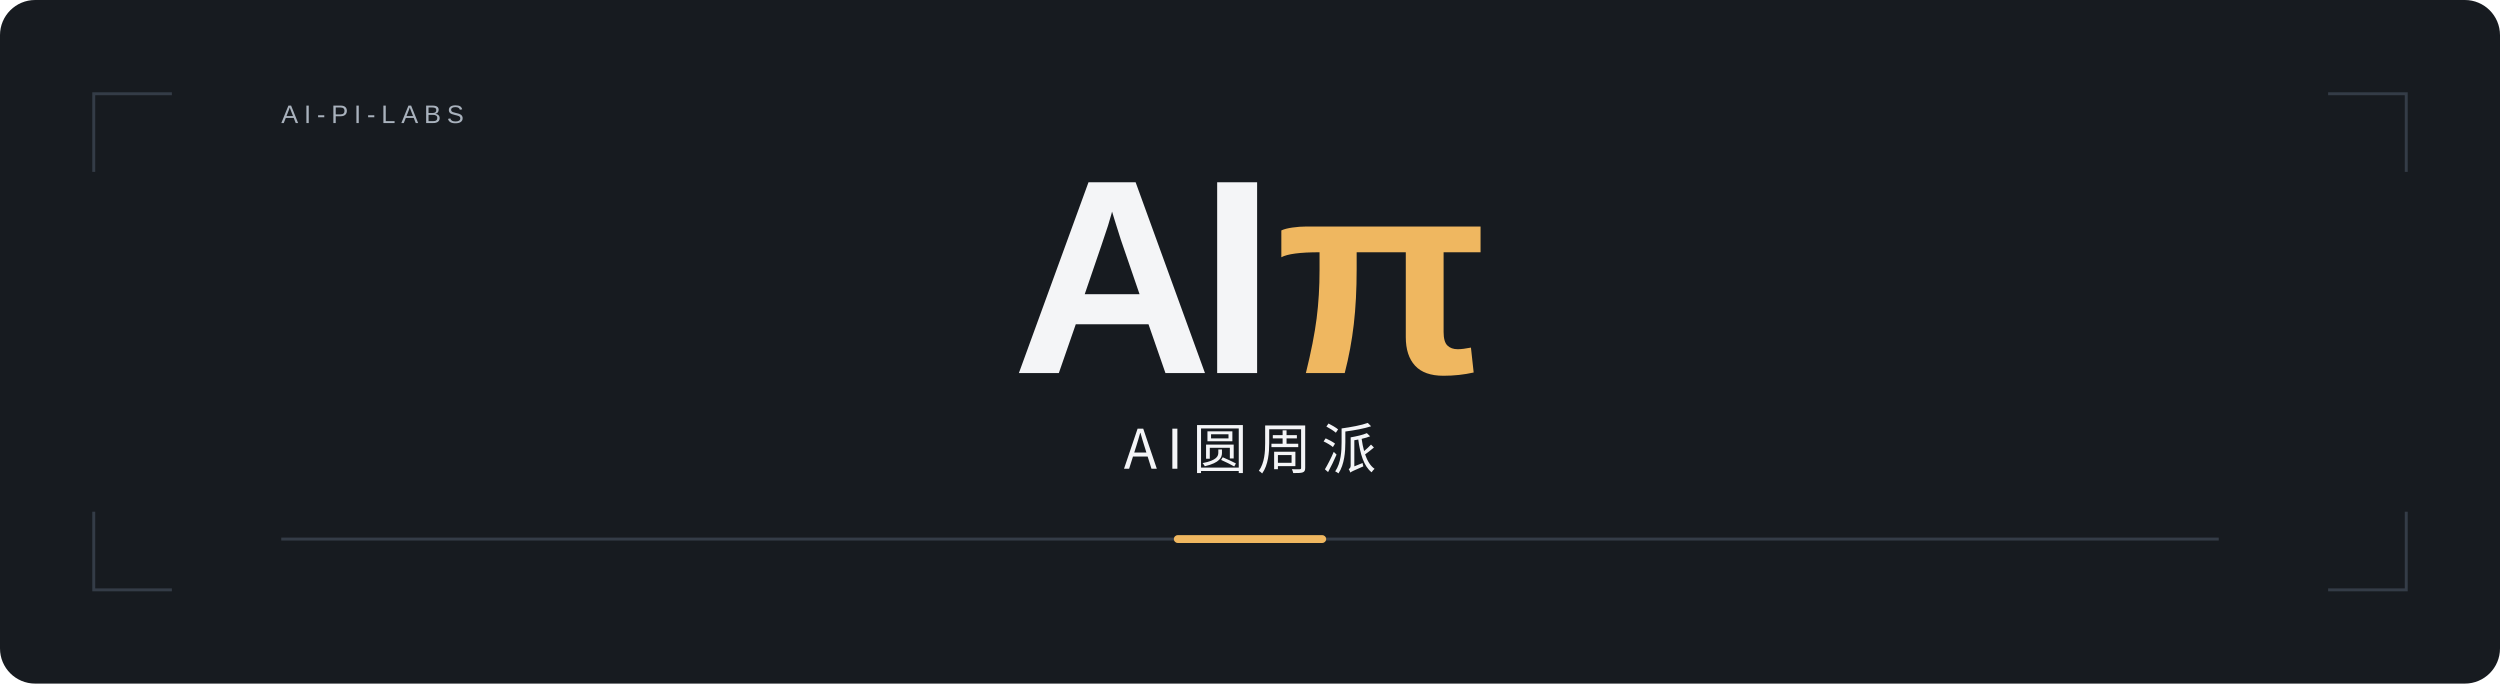
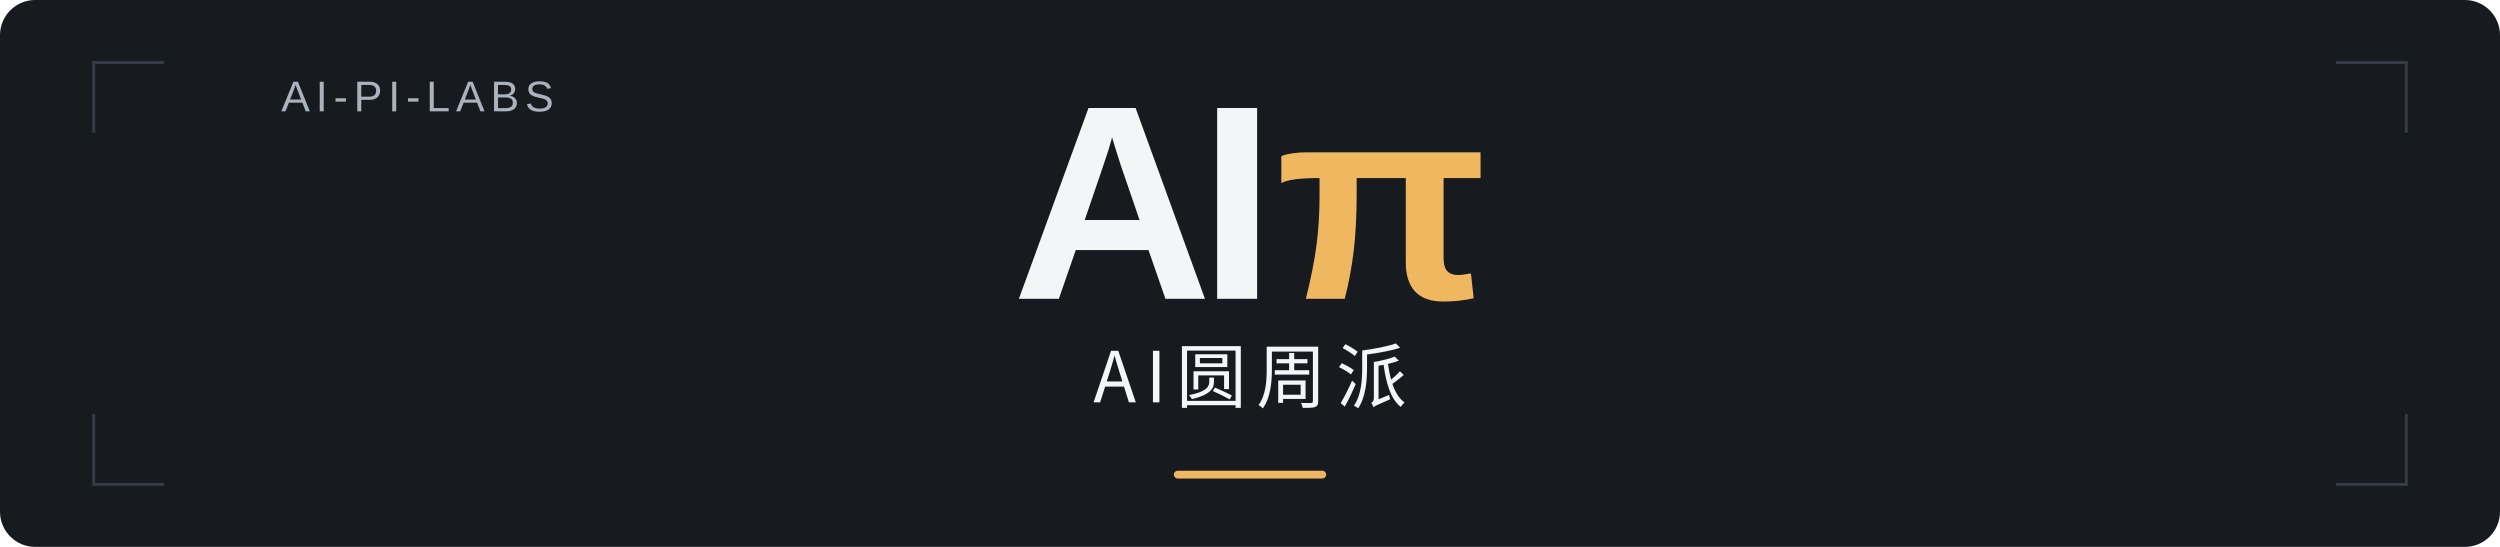
- <svg xmlns="http://www.w3.org/2000/svg" width="1280" height="350" viewBox="0 0 1280 350" role="img" aria-labelledby="title desc">
-   <rect width="1280" height="350" rx="18" fill="#171b20" />
+ <svg xmlns="http://www.w3.org/2000/svg" width="1280" height="280" viewBox="0 0 1280 280" role="img" aria-labelledby="title desc">
+   <rect width="1280" height="280" rx="18" fill="#171b20" />
  <g fill="none" stroke="#343c47" stroke-width="1.5">
-     <path d="M48 88V48h40M1192 48h40v40M48 262v40h40M1192 302h40v-40" />
-     <path d="M144 276h992" />
+     <path d="M48 68V32h36M1196 32h36v36M48 212v36h36M1196 248h36v-36" />
  </g>
-   <g fill="#a9b2bd" font-family="Arial, Helvetica, sans-serif" font-size="13" letter-spacing="3">
-     <text x="144" y="63">AI-PI-LABS</text>
-   </g>
-   <text x="640" y="191" text-anchor="middle" font-family="Arial, Helvetica, sans-serif" font-size="142" font-weight="800" letter-spacing="-7" fill="#f4f5f7">AI<tspan fill="#efb760">π</tspan>
+   <text x="144" y="57" fill="#a9b2bd" font-family="Arial, Helvetica, sans-serif" font-size="22" letter-spacing="3">AI-PI-LABS</text>
+   <text x="640" y="153" text-anchor="middle" font-family="Arial, Helvetica, sans-serif" font-size="142" font-weight="800" letter-spacing="-7" fill="#f4f5f7">AI<tspan fill="#efb760">π</tspan>
  </text>
-   <text x="640" y="240" text-anchor="middle" font-family="PingFang SC, Microsoft YaHei, Noto Sans CJK SC, sans-serif" font-size="28" font-weight="500" letter-spacing="5" fill="#f4f5f7">AI圆周派</text>
-   <rect x="601" y="274" width="78" height="4" rx="2" fill="#efb760" />
+   <text x="640" y="206" text-anchor="middle" font-family="PingFang SC, Microsoft YaHei, Noto Sans CJK SC, sans-serif" font-size="36" font-weight="500" letter-spacing="5" fill="#f4f5f7">AI圆周派</text>
+   <rect x="601" y="241" width="78" height="4" rx="2" fill="#efb760" />
</svg>
